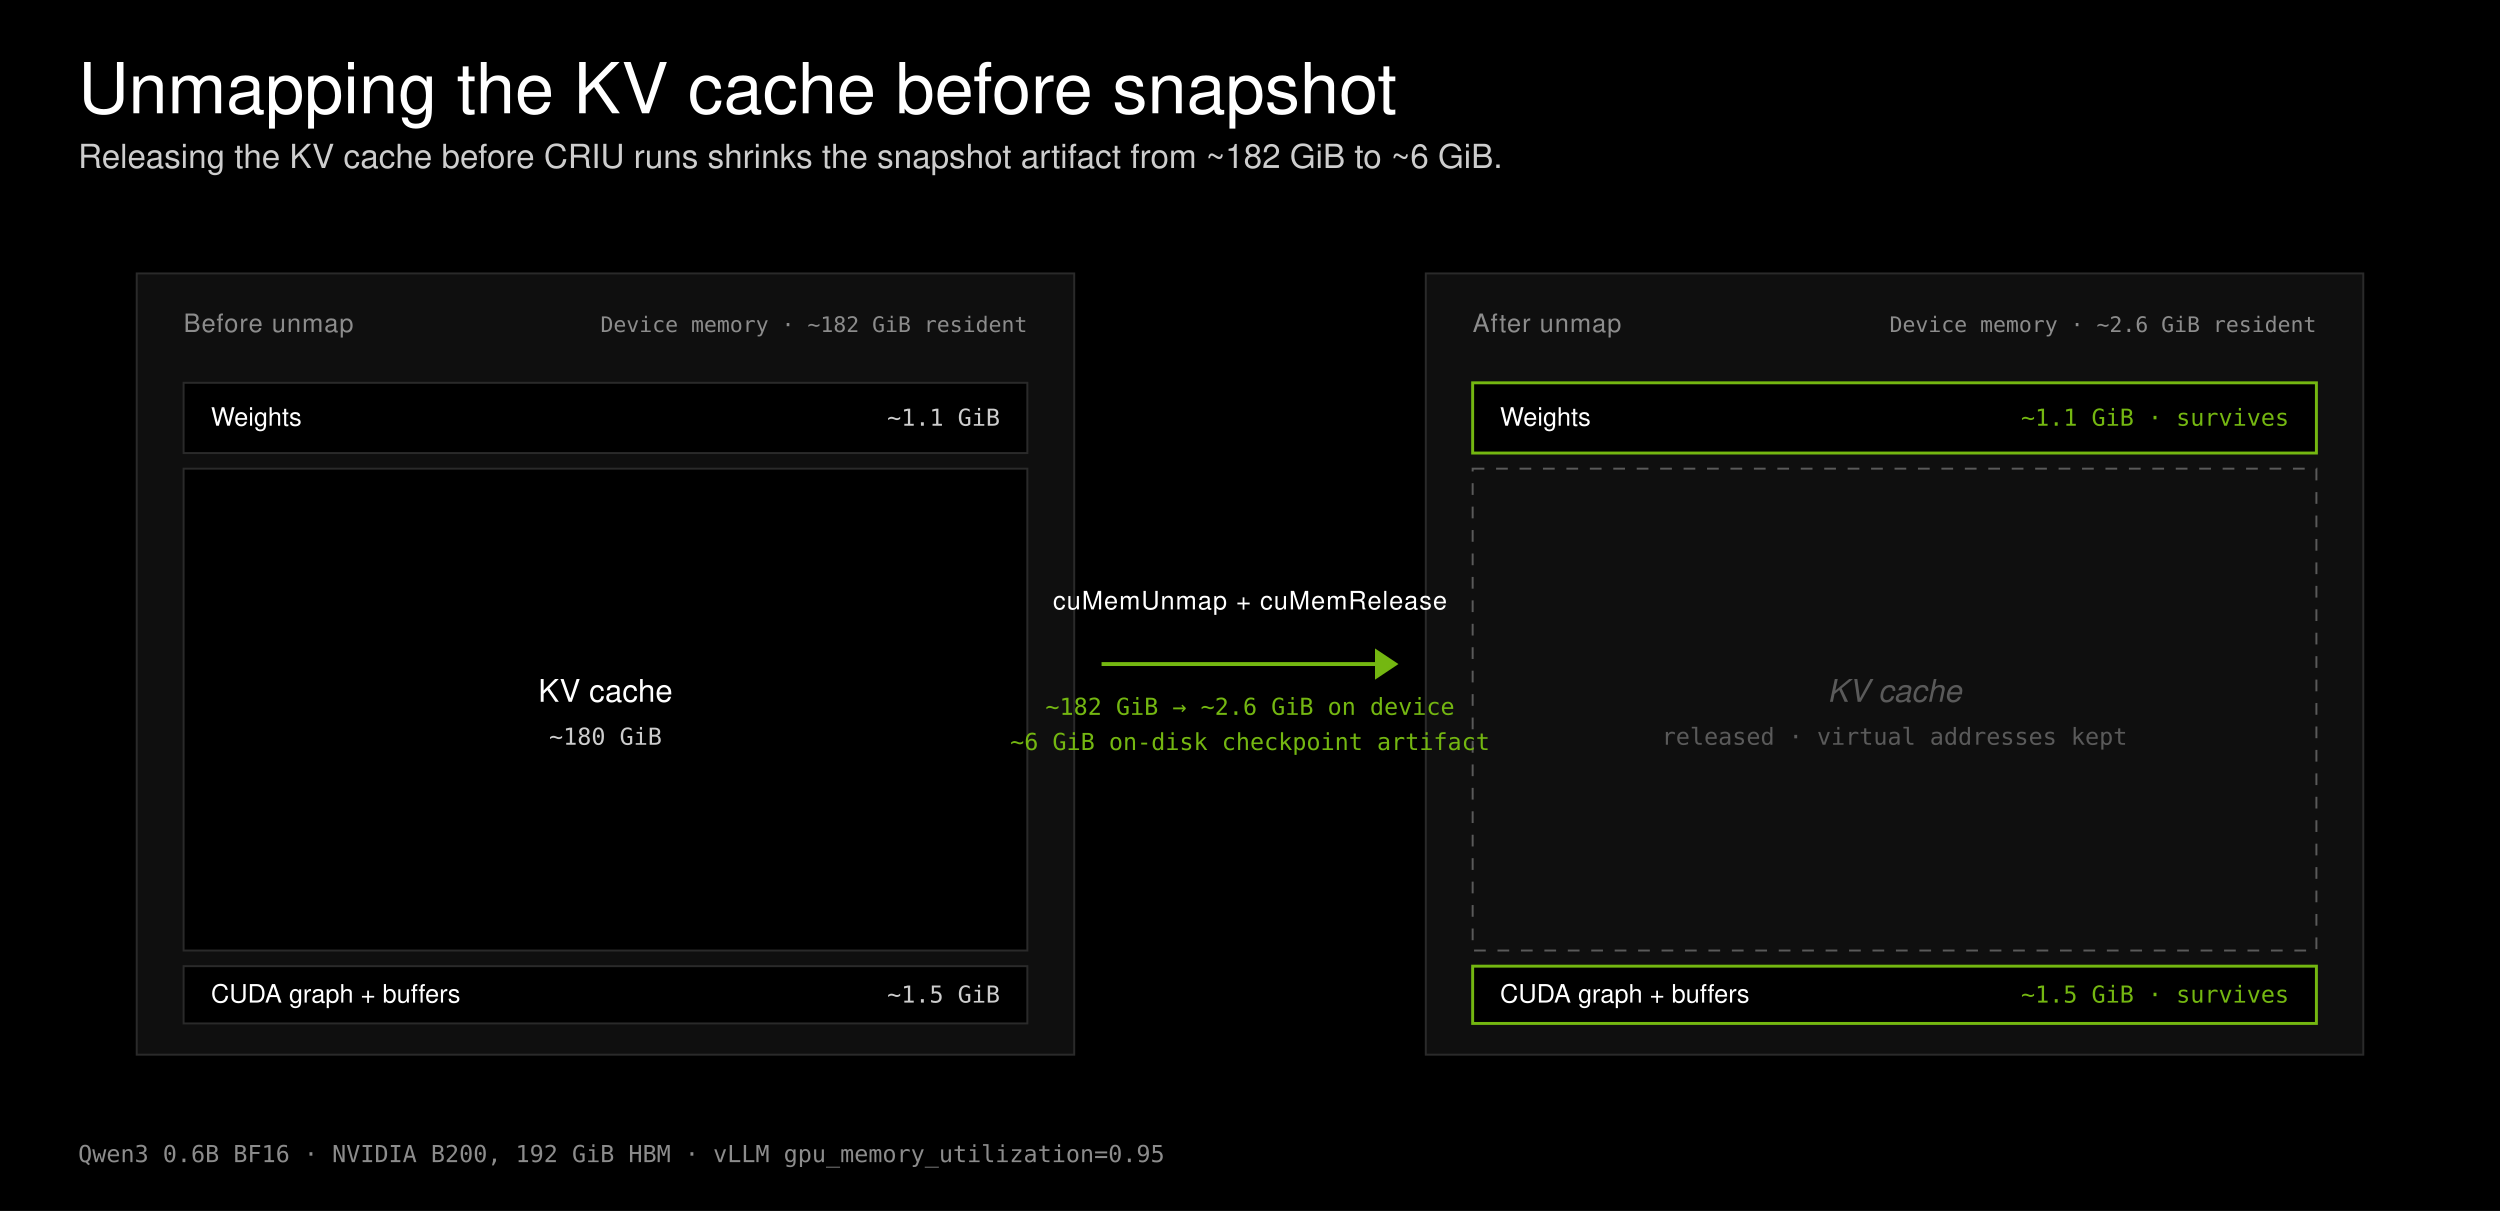
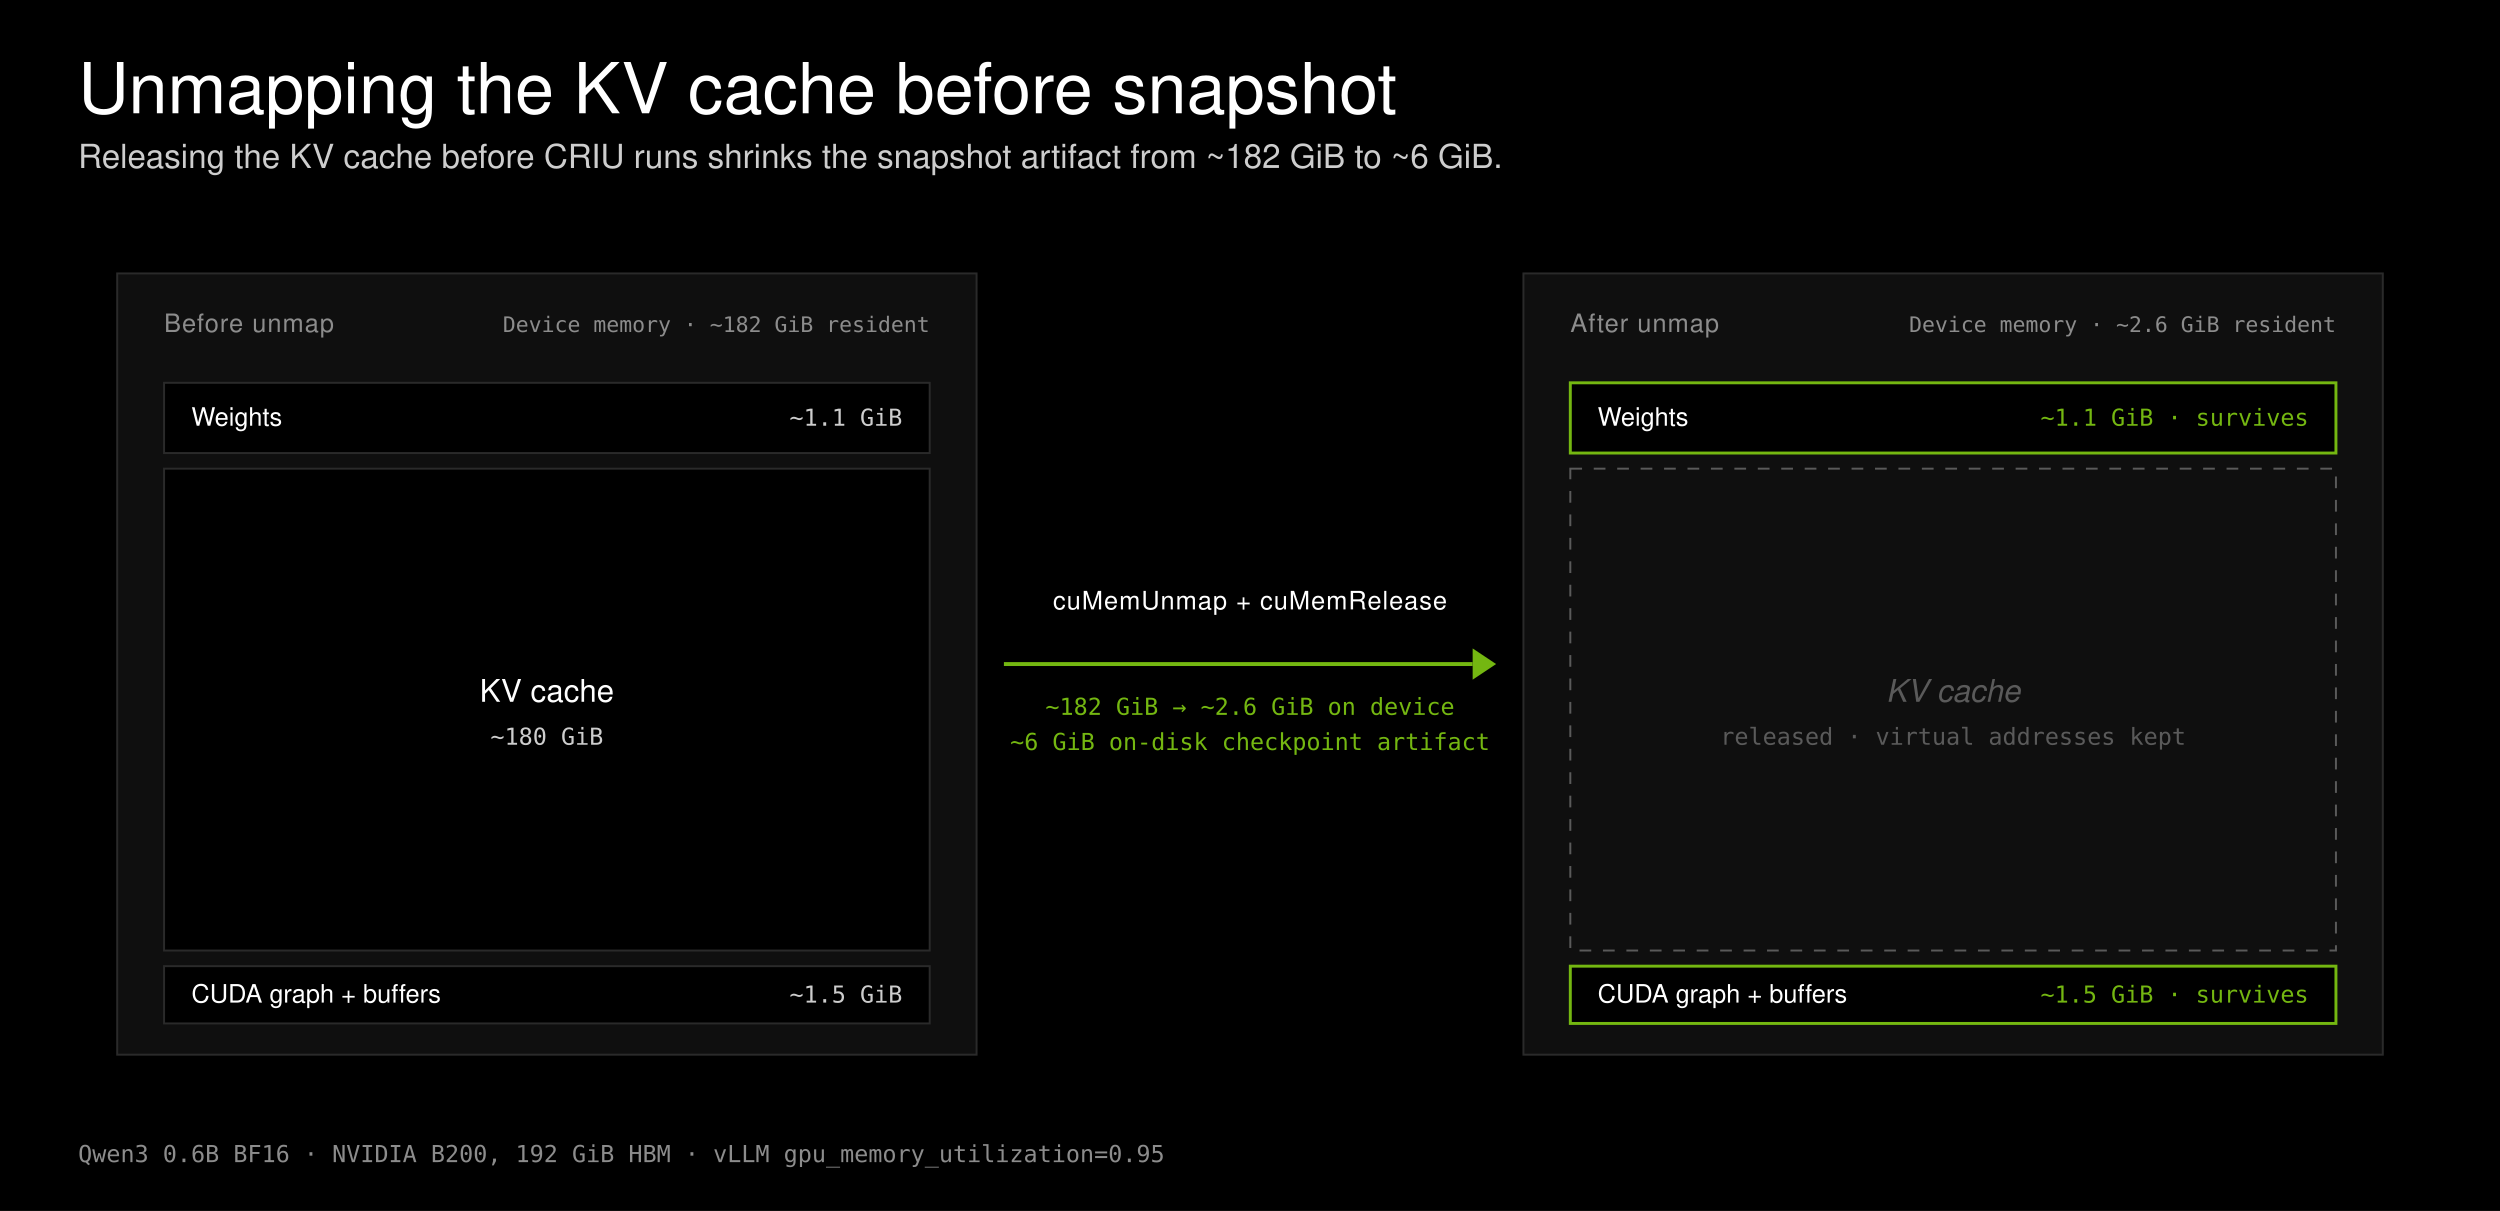
<svg xmlns="http://www.w3.org/2000/svg" width="1280" height="620" viewBox="0 0 1280 620">
  <rect width="1280" height="620" fill="#000000" />
  <style>
  .title { font-family: "Helvetica Neue", Helvetica, Geist, Arial, sans-serif; font-size: 36px; font-weight: 300; fill: #ffffff; }
  .subtitle { font-family: "Helvetica Neue", Helvetica, Geist, Arial, sans-serif; font-size: 17px; font-weight: 300; fill: #cdcdcd; }
  .frame-label { font-family: Geist, "Helvetica Neue", Helvetica, Arial, sans-serif; font-size: 13px; font-weight: 500; fill: #8c8c8c; letter-spacing: 0.04em; text-transform: uppercase; }
  .frame-meta { font-family: "Geist Mono", "SF Mono", Menlo, Consolas, monospace; font-size: 11px; font-weight: 400; fill: #8c8c8c; }
  .block-label { font-family: Geist, "Helvetica Neue", Helvetica, Arial, sans-serif; font-size: 16px; font-weight: 500; fill: #ffffff; }
  .block-label-small { font-family: Geist, "Helvetica Neue", Helvetica, Arial, sans-serif; font-size: 13px; font-weight: 500; fill: #ffffff; }
  .block-label-green { font-family: Geist, "Helvetica Neue", Helvetica, Arial, sans-serif; font-size: 16px; font-weight: 500; fill: #74b711; }
  .block-label-ghost { font-family: Geist, "Helvetica Neue", Helvetica, Arial, sans-serif; font-size: 16px; font-weight: 400; fill: #5a5a5a; font-style: italic; }
  .block-meta-mono { font-family: "Geist Mono", "SF Mono", Menlo, Consolas, monospace; font-size: 12px; font-weight: 400; fill: #cdcdcd; }
  .block-meta-mono-dim { font-family: "Geist Mono", "SF Mono", Menlo, Consolas, monospace; font-size: 12px; font-weight: 400; fill: #8c8c8c; }
  .block-meta-mono-green { font-family: "Geist Mono", "SF Mono", Menlo, Consolas, monospace; font-size: 12px; font-weight: 400; fill: #74b711; }
  .block-meta-mono-ghost { font-family: "Geist Mono", "SF Mono", Menlo, Consolas, monospace; font-size: 12px; font-weight: 400; fill: #5a5a5a; }
  .arrow-label { font-family: Geist, "Helvetica Neue", Helvetica, Arial, sans-serif; font-size: 13px; font-weight: 500; fill: #ffffff; letter-spacing: 0.04em; }
  .arrow-meta { font-family: "Geist Mono", "SF Mono", Menlo, Consolas, monospace; font-size: 12px; font-weight: 400; fill: #74b711; }
  .footer { font-family: "Geist Mono", "SF Mono", Menlo, Consolas, monospace; font-size: 12px; font-weight: 400; fill: #8c8c8c; }
</style>
  <text class="title" x="40" y="58">Unmapping the KV cache before snapshot</text>
  <text class="subtitle" x="40" y="86">Releasing the KV cache before CRIU runs shrinks the snapshot artifact from ~182 GiB to ~6 GiB.</text>
-   <rect x="70.0" y="140" width="480" height="400" fill="#0f0f0f" stroke="#2a2a2a" stroke-width="1" />
-   <text class="frame-label" x="94.0" y="170">Before unmap</text>
-   <text class="frame-meta" x="526.0" y="170" text-anchor="end">Device memory · ~182 GiB resident</text>
-   <rect x="94.0" y="196" width="432" height="35.959" fill="#000000" stroke="#2a2a2a" stroke-width="1" />
-   <text class="block-label-small" x="108.0" y="217.979">Weights</text>
-   <text class="block-meta-mono" x="512.0" y="217.979" text-anchor="end">~1.1 GiB</text>
-   <rect x="94.0" y="239.959" width="432" height="246.715" fill="#000000" stroke="#2a2a2a" stroke-width="1" />
-   <text class="block-label" x="310.0" y="359.316" text-anchor="middle">KV cache</text>
-   <text class="block-meta-mono" x="310.0" y="381.316" text-anchor="middle">~180 GiB</text>
-   <rect x="94.0" y="494.674" width="432" height="29.326" fill="#000000" stroke="#2a2a2a" stroke-width="1" />
-   <text class="block-label-small" x="108.0" y="513.337">CUDA graph + buffers</text>
-   <text class="block-meta-mono" x="512.0" y="513.337" text-anchor="end">~1.5 GiB</text>
-   <rect x="730.0" y="140" width="480" height="400" fill="#0f0f0f" stroke="#2a2a2a" stroke-width="1" />
-   <text class="frame-label" x="754.0" y="170">After unmap</text>
-   <text class="frame-meta" x="1186.0" y="170" text-anchor="end">Device memory · ~2.6 GiB resident</text>
-   <rect x="754.0" y="196" width="432" height="35.959" fill="#000000" stroke="#74b711" stroke-width="1.5" />
-   <text class="block-label-small" x="768.0" y="217.979">Weights</text>
-   <text class="block-meta-mono-green" x="1172.0" y="217.979" text-anchor="end">~1.1 GiB · survives</text>
-   <rect x="754.0" y="239.959" width="432" height="246.715" fill="none" stroke="#5a5a5a" stroke-width="1" stroke-dasharray="6 6" />
-   <text class="block-label-ghost" x="970.0" y="359.316" text-anchor="middle">KV cache</text>
-   <text class="block-meta-mono-ghost" x="970.0" y="381.316" text-anchor="middle">released · virtual addresses kept</text>
-   <rect x="754.0" y="494.674" width="432" height="29.326" fill="#000000" stroke="#74b711" stroke-width="1.5" />
-   <text class="block-label-small" x="768.0" y="513.337">CUDA graph + buffers</text>
-   <text class="block-meta-mono-green" x="1172.0" y="513.337" text-anchor="end">~1.5 GiB · survives</text>
-   <line x1="564.0" y1="340.0" x2="704.0" y2="340.0" stroke="#74b711" stroke-width="2" />
-   <polygon points="704.0,332.0 716.0,340.0 704.0,348.0" fill="#74b711" />
+   <rect x="60.0" y="140" width="440" height="400" fill="#0f0f0f" stroke="#2a2a2a" stroke-width="1" />
+   <text class="frame-label" x="84.0" y="170">Before unmap</text>
+   <text class="frame-meta" x="476.0" y="170" text-anchor="end">Device memory · ~182 GiB resident</text>
+   <rect x="84.0" y="196" width="392" height="35.959" fill="#000000" stroke="#2a2a2a" stroke-width="1" />
+   <text class="block-label-small" x="98.0" y="217.979">Weights</text>
+   <text class="block-meta-mono" x="462.0" y="217.979" text-anchor="end">~1.1 GiB</text>
+   <rect x="84.0" y="239.959" width="392" height="246.715" fill="#000000" stroke="#2a2a2a" stroke-width="1" />
+   <text class="block-label" x="280.0" y="359.316" text-anchor="middle">KV cache</text>
+   <text class="block-meta-mono" x="280.0" y="381.316" text-anchor="middle">~180 GiB</text>
+   <rect x="84.0" y="494.674" width="392" height="29.326" fill="#000000" stroke="#2a2a2a" stroke-width="1" />
+   <text class="block-label-small" x="98.0" y="513.337">CUDA graph + buffers</text>
+   <text class="block-meta-mono" x="462.0" y="513.337" text-anchor="end">~1.5 GiB</text>
+   <rect x="780.0" y="140" width="440" height="400" fill="#0f0f0f" stroke="#2a2a2a" stroke-width="1" />
+   <text class="frame-label" x="804.0" y="170">After unmap</text>
+   <text class="frame-meta" x="1196.0" y="170" text-anchor="end">Device memory · ~2.6 GiB resident</text>
+   <rect x="804.0" y="196" width="392" height="35.959" fill="#000000" stroke="#74b711" stroke-width="1.5" />
+   <text class="block-label-small" x="818.0" y="217.979">Weights</text>
+   <text class="block-meta-mono-green" x="1182.0" y="217.979" text-anchor="end">~1.1 GiB · survives</text>
+   <rect x="804.0" y="239.959" width="392" height="246.715" fill="none" stroke="#5a5a5a" stroke-width="1" stroke-dasharray="6 6" />
+   <text class="block-label-ghost" x="1000.0" y="359.316" text-anchor="middle">KV cache</text>
+   <text class="block-meta-mono-ghost" x="1000.0" y="381.316" text-anchor="middle">released · virtual addresses kept</text>
+   <rect x="804.0" y="494.674" width="392" height="29.326" fill="#000000" stroke="#74b711" stroke-width="1.5" />
+   <text class="block-label-small" x="818.0" y="513.337">CUDA graph + buffers</text>
+   <text class="block-meta-mono-green" x="1182.0" y="513.337" text-anchor="end">~1.5 GiB · survives</text>
+   <line x1="514.0" y1="340.0" x2="754.0" y2="340.0" stroke="#74b711" stroke-width="2" />
+   <polygon points="754.0,332.0 766.0,340.0 754.0,348.0" fill="#74b711" />
  <text class="arrow-label" x="640.0" y="312.0" text-anchor="middle">cuMemUnmap + cuMemRelease</text>
  <text class="arrow-meta" x="640.0" y="366.0" text-anchor="middle">~182 GiB → ~2.6 GiB on device</text>
  <text class="arrow-meta" x="640.0" y="384.0" text-anchor="middle" fill="#8c8c8c">~6 GiB on-disk checkpoint artifact</text>
  <text class="footer" x="40" y="595">Qwen3 0.6B BF16 · NVIDIA B200, 192 GiB HBM · vLLM gpu_memory_utilization=0.95</text>
</svg>
